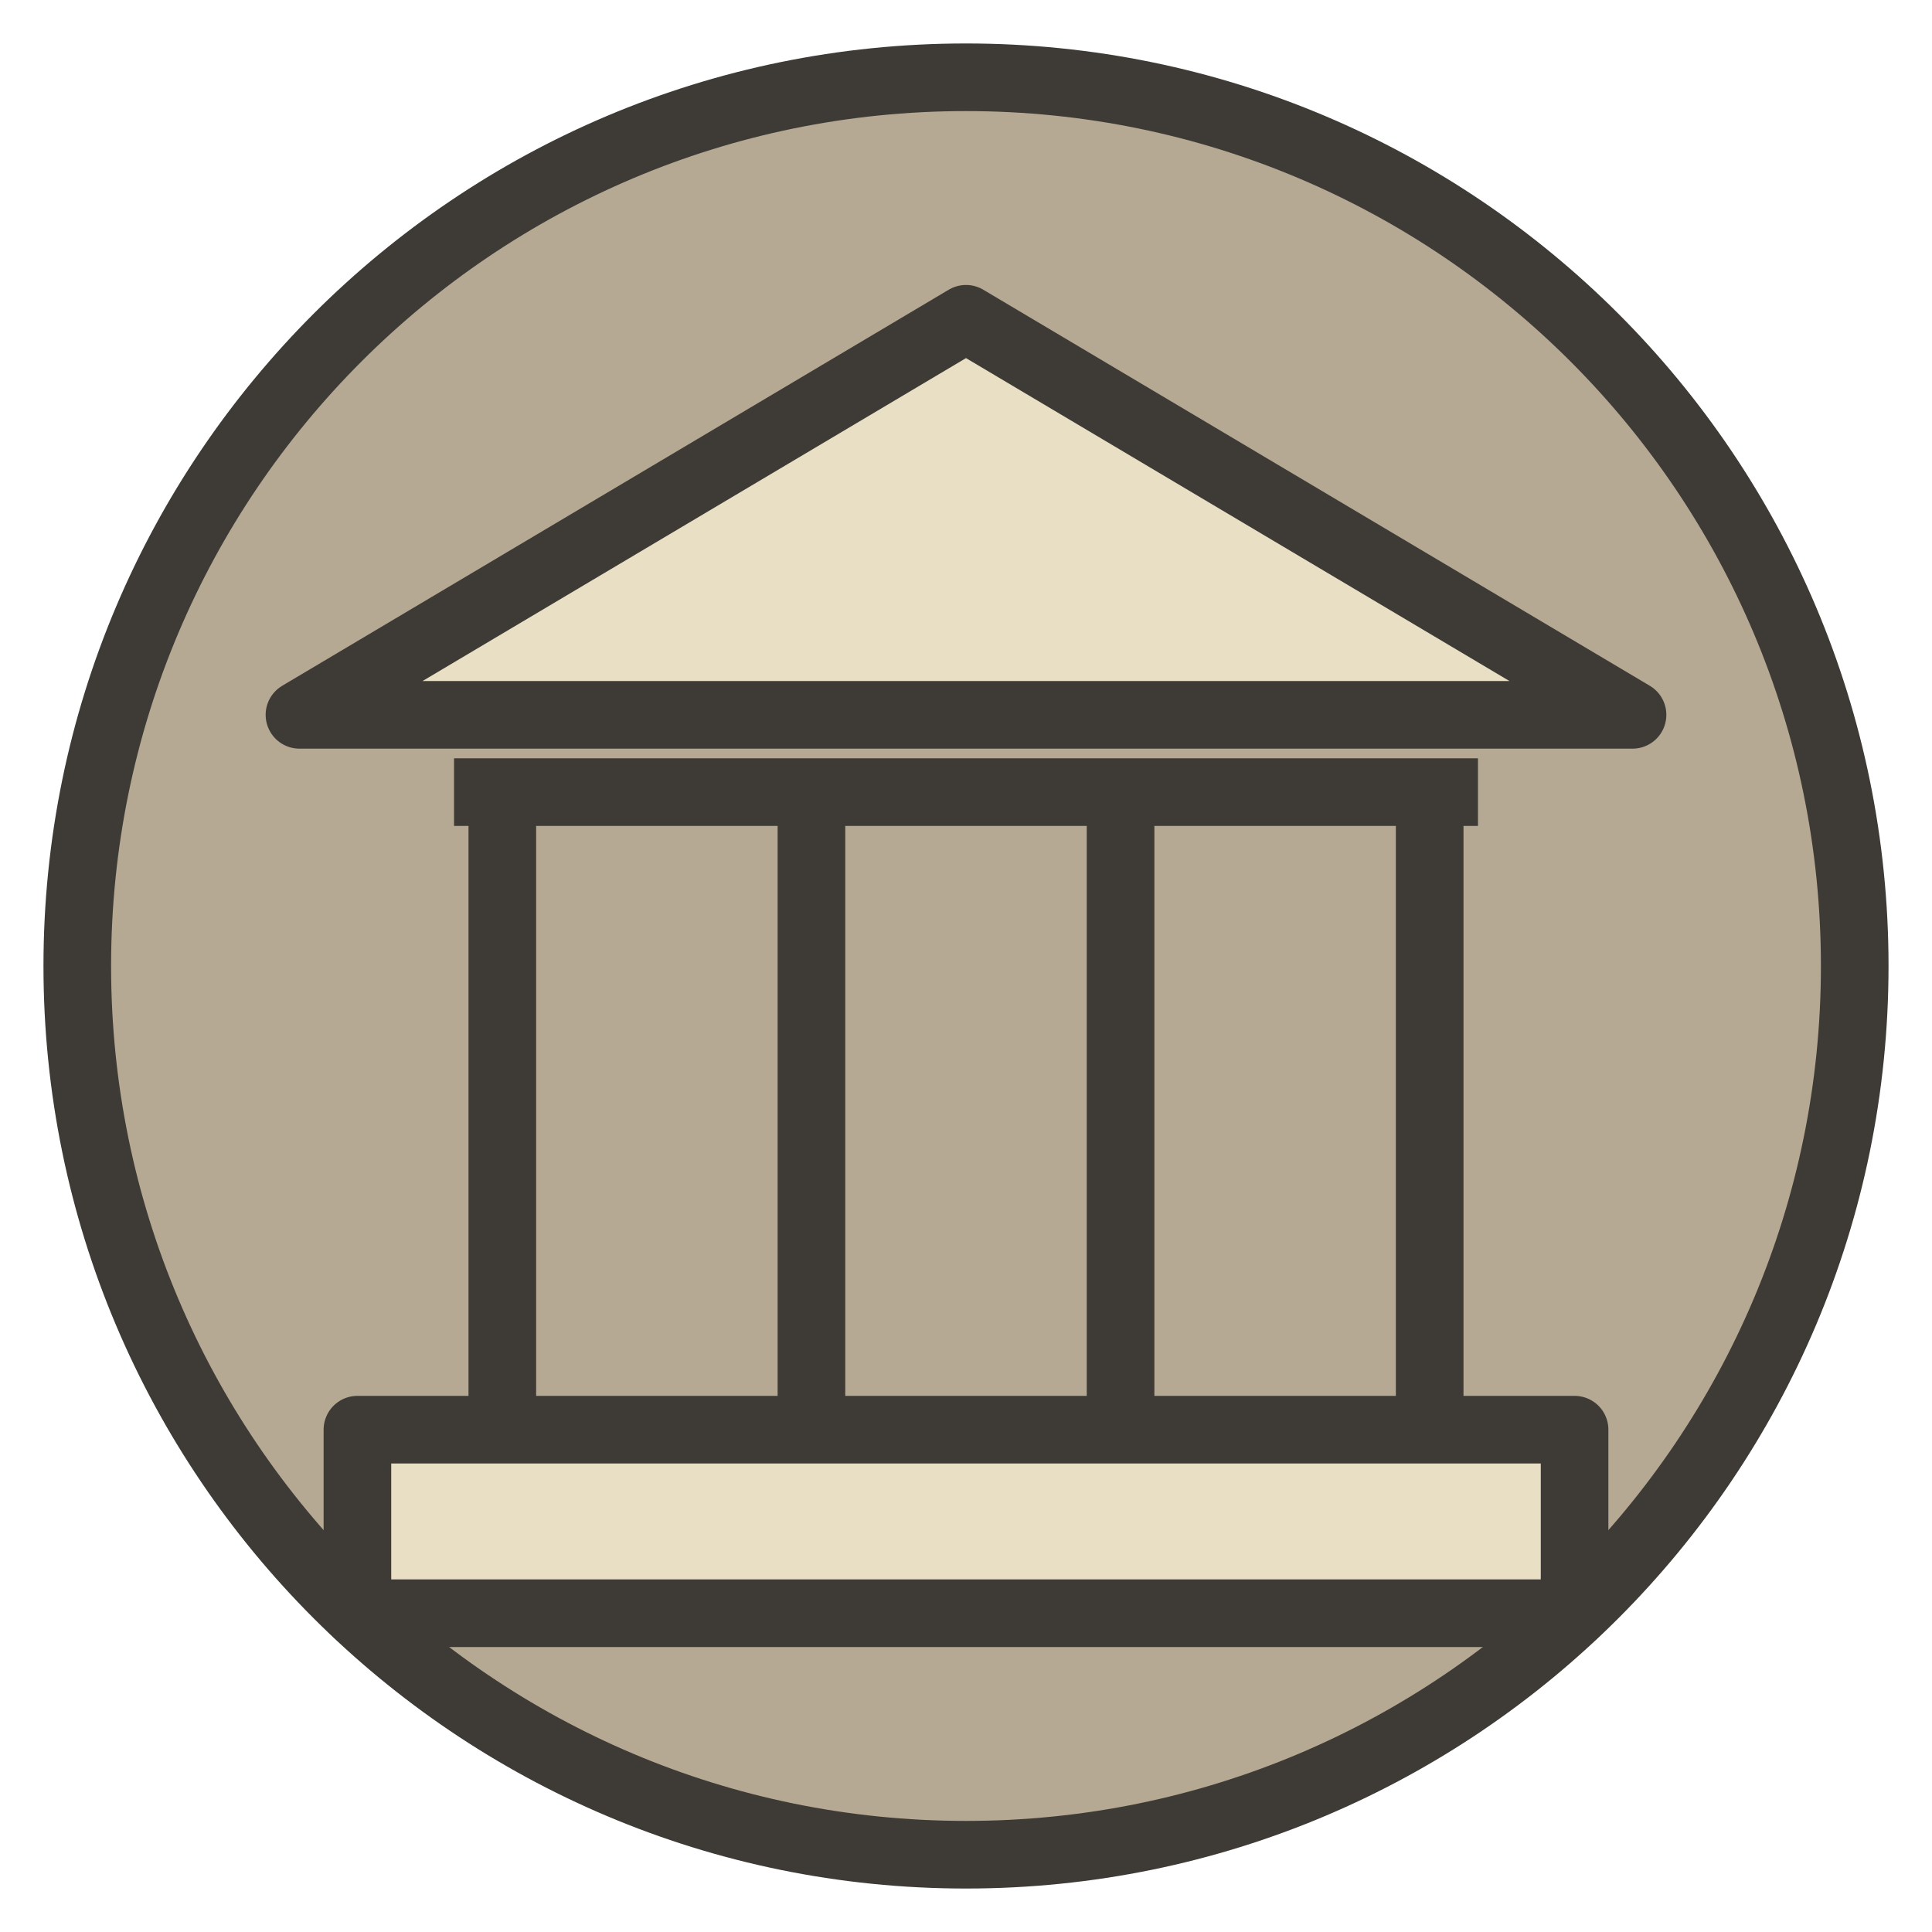
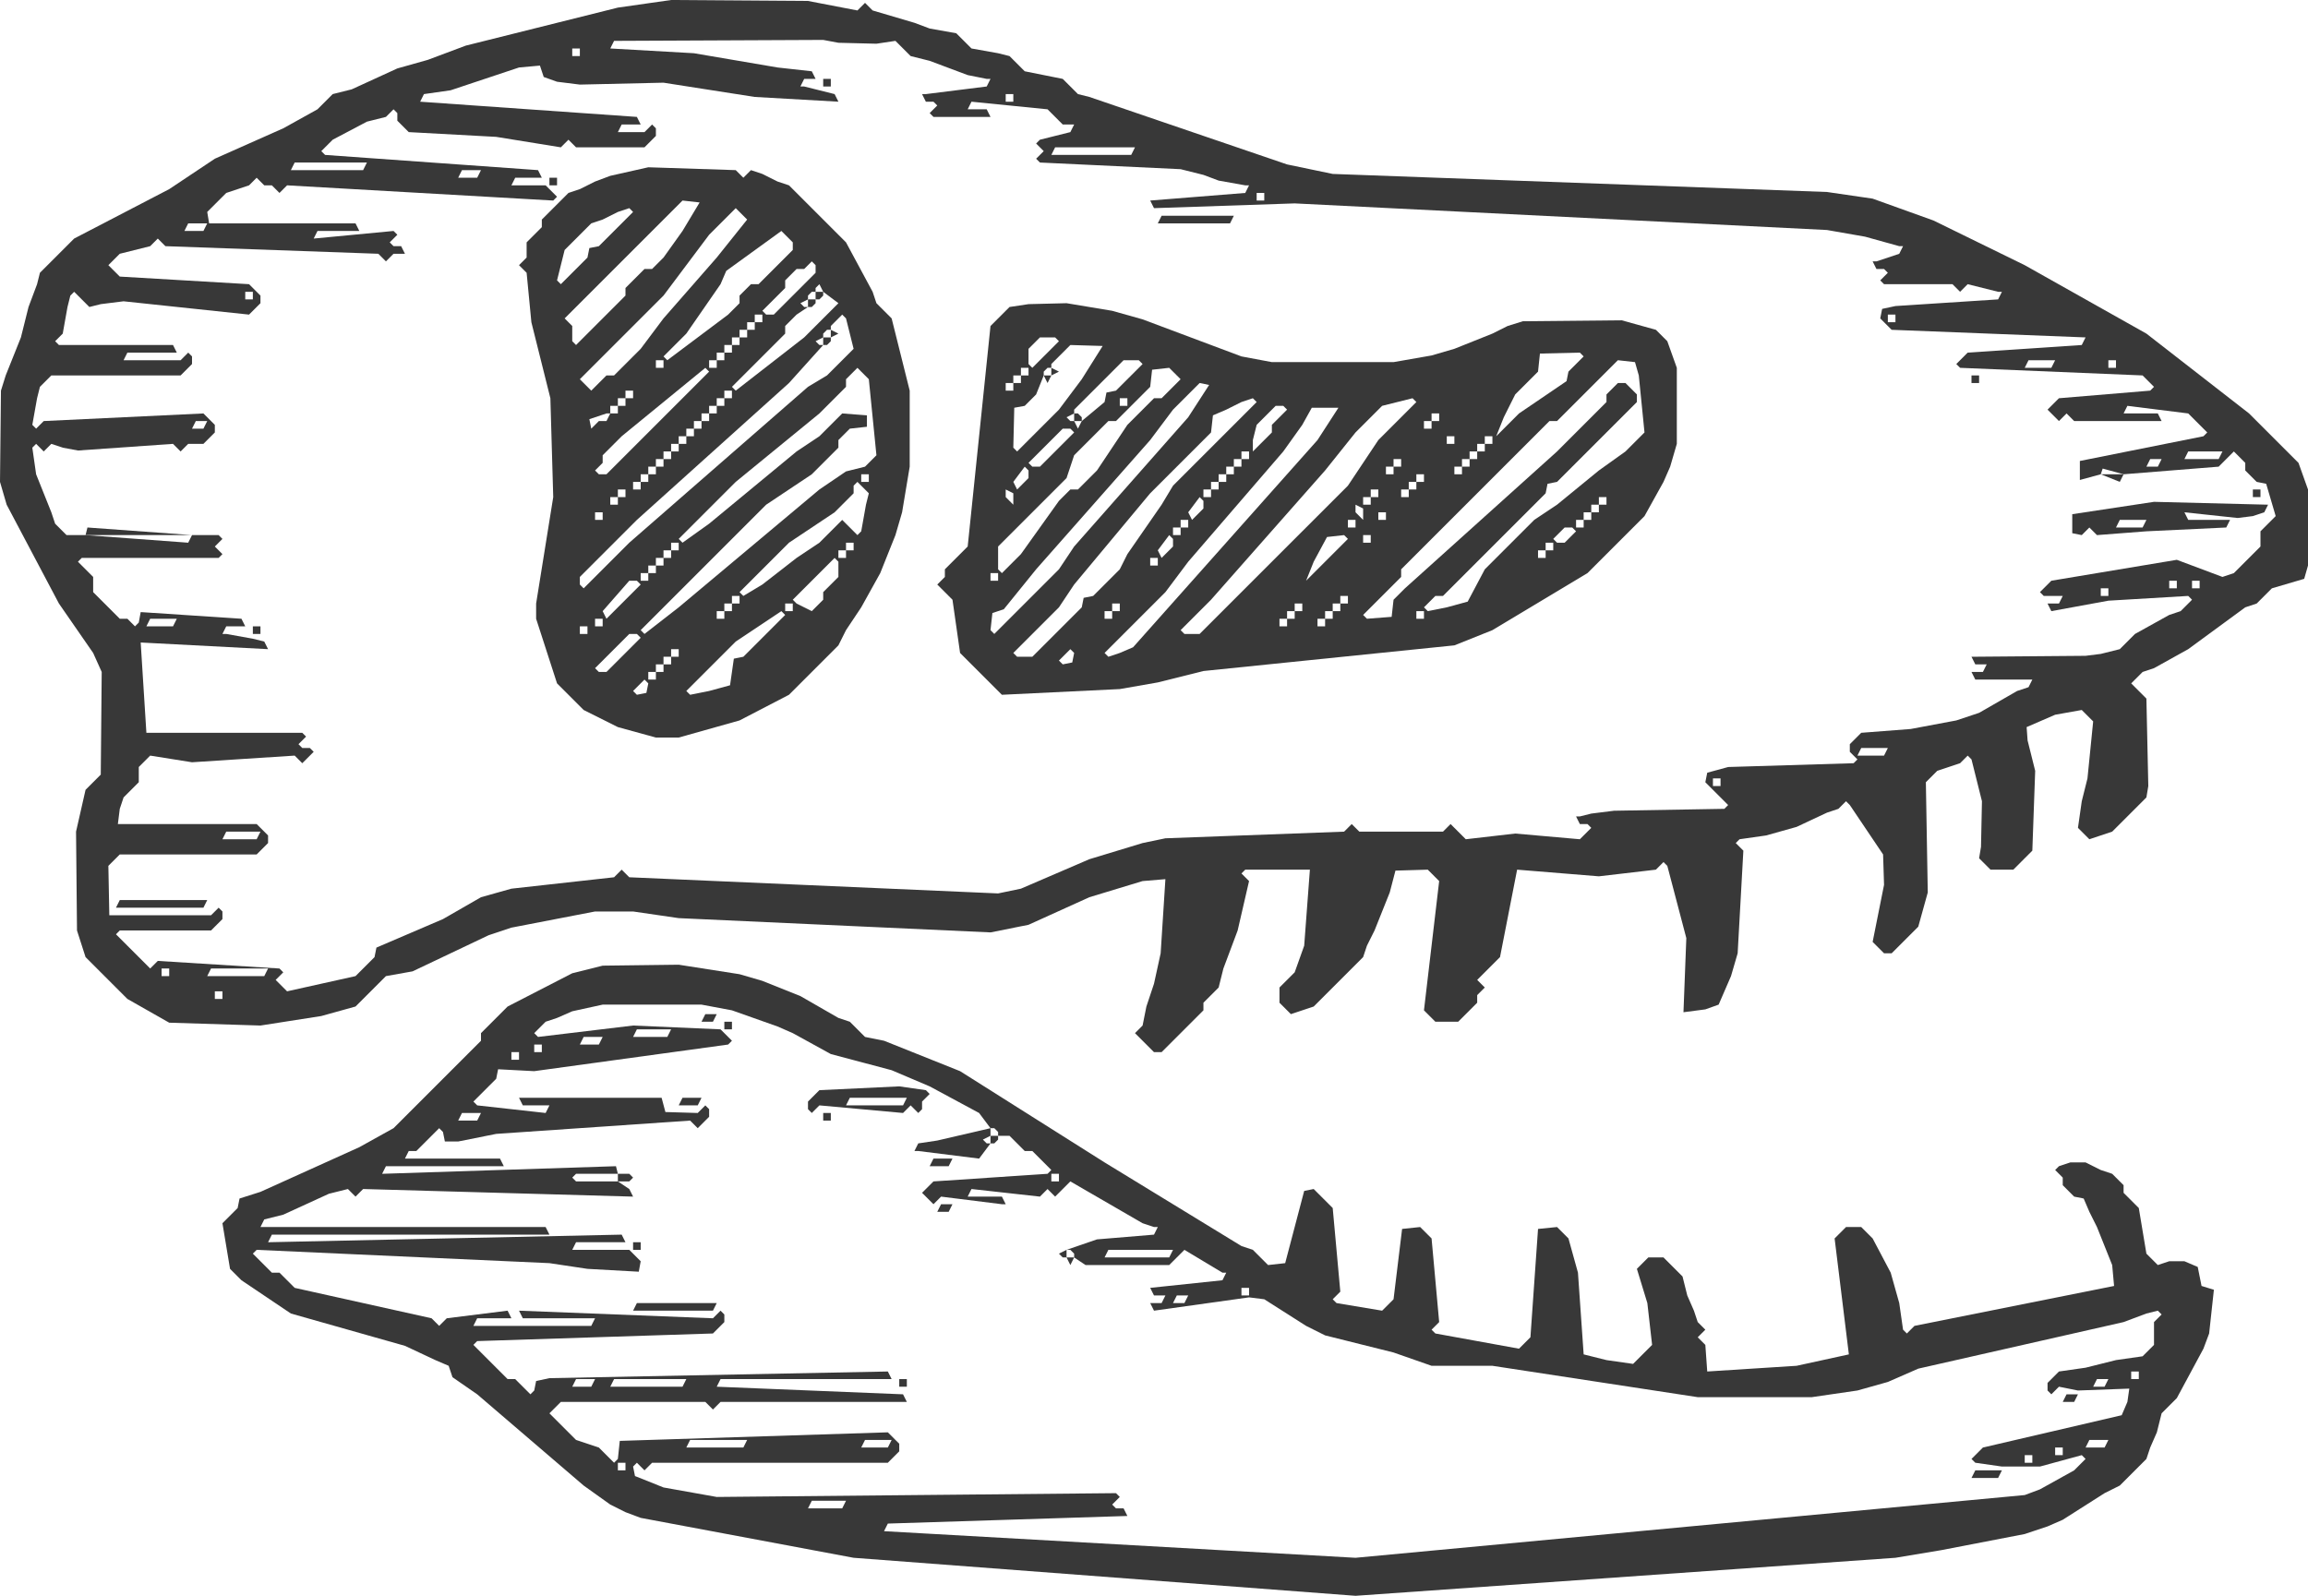
- <svg xmlns="http://www.w3.org/2000/svg" viewBox="0 0 200 200">
-   <circle cx="100" cy="100" r="92" fill="#b5a994" stroke="#3e3b36" stroke-width="7" />
-   <path d="m31 74 69-41 69 41Z" fill="#e9dfc4" stroke="#3e3b36" stroke-width="7" stroke-linejoin="round" />
-   <path d="M47 82h106M52 82v63m32-63v63m32-63v63m32-63v63M37 148h126v19H37Z" fill="#e9dfc4" stroke="#3e3b36" stroke-width="7" stroke-linejoin="round" />
+ <svg xmlns="http://www.w3.org/2000/svg" width="303.5" height="209.875" viewBox="-696.25 189.625 303.5 209.875">
+   <g>
+     <path fill="#383838" fill-rule="evenodd" d="M-433.5 384 L-437 384 L-436.5 383 L-433 383 L-433.5 384 " />
+   </g>
+   <g>
+     <path fill="#383838" fill-rule="evenodd" d="M-423.5 374 L-425 374 L-424.5 373 L-423 373 L-423.5 374 " />
+   </g>
+   <g>
+     <path fill="#383838" fill-rule="evenodd" d="M-555 355 L-555.5 356 L-556 355 L-555 355 " />
+   </g>
+   <g>
+     <path fill="#383838" fill-rule="evenodd" d="M-556 355 L-556.5 355 L-557 354.5 L-556 354 L-556 355 " />
+   </g>
+   <g>
+     <path fill="#383838" fill-rule="evenodd" d="M-566 340 L-566 339 L-565 339 L-565 339.5 L-565.5 340 L-566 340 " />
+   </g>
+   <g>
+     <path fill="#383838" fill-rule="evenodd" d="M-577 372 L-578 372 L-578 371 L-577 371 L-577 372 " />
+   </g>
+   <g>
+     <path fill="#383838" fill-rule="evenodd" d="M-602.5 362 L-613 362 L-612.5 361 L-602 361 L-602.5 362 " />
+   </g>
+   <g>
+     <path fill="#383838" fill-rule="evenodd" d="M-612 354 L-613 354 L-613 353 L-612 353 L-612 354 " />
+   </g>
+   <g>
+     <path fill="#383838" fill-rule="evenodd" d="M-571.5 349 L-573 349 L-572.5 348 L-571 348 L-571.5 349 " />
+   </g>
+   <g>
+     <path fill="#383838" fill-rule="evenodd" d="M-615 344 L-613.5 344 L-613 344.5 L-613.5 345 L-615 345 L-615 344 " />
+   </g>
+   <g>
+     <path fill="#383838" fill-rule="evenodd" d="M-571.5 343 L-574 343 L-573.5 342 L-571 342 L-571.5 343 " />
+   </g>
+   <g>
+     <path fill="#383838" fill-rule="evenodd" d="M-566 340 L-567.5 342 L-575.5 341 L-576 341 L-575.5 340 L-573 339.625 L-566 338 L-566 339 L-567 339.5 L-566.5 340 L-566 340 " />
+   </g>
+   <g>
+     <path fill="#383838" fill-rule="evenodd" d="M-587 337 L-588 337 L-588 336 L-587 336 L-587 337 " />
+   </g>
+   <g>
+     <path fill="#383838" fill-rule="evenodd" d="M-604.5 335 L-607 335 L-606.5 334 L-604 334 L-604.5 335 " />
+   </g>
+   <g>
+     <path fill="#383838" fill-rule="evenodd" d="M-575.5 336 L-576.5 335 L-577.5 336 L-588.5 335 L-589.5 336 L-590 335.5 L-590 334.5 L-588.5 333 L-578 332.5 L-574.5 333 L-574 333.5 L-575 334.5 L-575 335.5 L-575.5 336 M-577.5 335 L-577 334 L-584.5 334 L-585 335 L-577.5 335 " />
+   </g>
+   <g>
+     <path fill="#383838" fill-rule="evenodd" d="M-600 325 L-601 325 L-601 324 L-600 324 L-600 325 " />
+   </g>
+   <g>
+     <path fill="#383838" fill-rule="evenodd" d="M-602.5 324 L-604 324 L-603.5 323 L-602 323 L-602.5 324 " />
+   </g>
+   <g>
+     <path fill="#383838" fill-rule="evenodd" d="M-441 393.5 L-447 394.5 L-518 399.5 L-584 394.5 L-612 389.25 L-614 388.5 L-616 387.5 L-619.5 385 L-633.5 373 L-636.75 370.75 L-637.25 369.25 L-639 368.5 L-643 366.625 L-658 362.375 L-664.5 358 L-666 356.5 L-667 350.5 L-665 348.5 L-664.75 347.25 L-662 346.375 L-649 340.5 L-644.5 338 L-633 326.5 L-633 325.5 L-629.5 322 L-621 317.625 L-617 316.625 L-607 316.5 L-599 317.75 L-596 318.625 L-591 320.625 L-586 323.5 L-584.5 324 L-582.5 326 L-580 326.5 L-570 330.5 L-551 342.5 L-533 353.5 L-531.5 354 L-529.5 356 L-527.25 355.75 L-524.75 346.25 L-523.5 346 L-521 348.5 L-520 359.5 L-521 360.5 L-520.5 361 L-514.5 362 L-513 360.5 L-511.875 351.25 L-509.5 351 L-508 352.5 L-507 363.5 L-508 364.5 L-507.5 365 L-496.5 367 L-495 365.5 L-494 351.25 L-491.5 351 L-490 352.5 L-488.75 357 L-488 367.75 L-485 368.5 L-481.5 369 L-479 366.5 L-479.625 361 L-481 356.5 L-479.5 355 L-477.5 355 L-475 357.5 L-474.375 360 L-473.5 362 L-473 363.5 L-472 364.5 L-473 365.5 L-472 366.5 L-471.75 370 L-460 369.25 L-453.125 367.75 L-455 352.5 L-453.5 351 L-451.5 351 L-450 352.5 L-447.625 357 L-446.5 361 L-446 364.5 L-445.5 365 L-444.5 364 L-418.25 358.75 L-418.5 356 L-420.5 351 L-421.5 349 L-422.25 347.25 L-423.5 347 L-425 345.5 L-425 344.5 L-426 343.5 L-425.5 343 L-424 342.5 L-422 342.5 L-420 343.5 L-418.5 344 L-417 345.5 L-417 346.5 L-415 348.5 L-414 354.5 L-412.5 356 L-411 355.5 L-409 355.5 L-407.25 356.25 L-406.75 358.75 L-405.125 359.25 L-405.75 365 L-406.5 367 L-410 373.5 L-412 375.5 L-412.625 378 L-413.5 380 L-414 381.5 L-417.5 385 L-419.5 386 L-425 389.5 L-427 390.375 L-430 391.375 L-441 393.5 M-633.5 337 L-633 336 L-635.5 336 L-636 337 L-633.5 337 M-608.5 326 L-608 325 L-612.5 325 L-613 326 L-608.5 326 M-617.5 327 L-617 326 L-619.5 326 L-620 327 L-617.5 327 M-625 328 L-625 327 L-626 327 L-626 328 L-625 328 M-628 329 L-628 328 L-629 328 L-629 329 L-628 329 M-618.5 372 L-618 371 L-620.5 371 L-621 372 L-618.5 372 M-606.5 372 L-606 371 L-615.5 371 L-616 372 L-606.5 372 M-598.5 380 L-598 379 L-605.5 379 L-606 380 L-598.5 380 M-579.5 380 L-579 379 L-582.5 379 L-583 380 L-579.5 380 M-557 345 L-557 344 L-558 344 L-558 345 L-557 345 M-556 354 L-552 352.625 L-544.5 352 L-544 351 L-544.5 351 L-546 350.5 L-555.5 345 L-557.5 347 L-558.5 346 L-559.5 347 L-568.5 346 L-569 347 L-564.5 347 L-564 348 L-564.5 348 L-572.5 347 L-573.5 348 L-575 346.5 L-573.5 345 L-558.5 344 L-558 343.5 L-560.5 341 L-561.5 341 L-563.5 339 L-565 339 L-565 338.5 L-565.5 338 L-566 338 L-567.5 336 L-574 332.5 L-579 330.375 L-587 328.25 L-592 325.5 L-594 324.625 L-600 322.5 L-604 321.75 L-617 321.75 L-621 322.625 L-623 323.5 L-624.5 324 L-626 325.5 L-625.5 326 L-613 324.5 L-601.5 325 L-600 326.5 L-600.5 327 L-626 330.5 L-630.75 330.25 L-631 331.5 L-634 334.5 L-633.5 335 L-624.5 336 L-624 335 L-627.5 335 L-628 334 L-609.25 334 L-608.75 335.875 L-604.5 336 L-603.5 335 L-603 335.5 L-603 336.5 L-604.5 338 L-605.5 337 L-631 338.75 L-636 339.75 L-637.75 339.75 L-638 338.5 L-638.5 338 L-641.5 341 L-642.5 341 L-643 342 L-630.5 342 L-630 343 L-645.5 343 L-646 344 L-615.25 343 L-615 344 L-620.5 344 L-621 344.5 L-620.5 345 L-615 345 L-613.5 346 L-613 347 L-648.5 346 L-649.5 347 L-650.5 346 L-653 346.625 L-659 349.375 L-661.5 350 L-662 351 L-624.5 351 L-624 352 L-660.5 352 L-661 353 L-614.5 352 L-614 353 L-620.5 353 L-621 354 L-613.5 354 L-612 355.5 L-612.25 356.875 L-619 356.5 L-624 355.75 L-662.5 354 L-663 354.5 L-660.5 357 L-659.5 357 L-657.5 359 L-639.5 363 L-638.5 364 L-637.5 363 L-629.5 362 L-629 363 L-633.5 363 L-634 364 L-618.5 364 L-618 363 L-627.5 363 L-628 362 L-602.5 363 L-601.5 362 L-601 362.5 L-601 363.5 L-602.5 365 L-633.5 366 L-634 366.5 L-629.5 371 L-628.5 371 L-626.5 373 L-626 372.5 L-625.75 371.25 L-624 370.875 L-579.5 370 L-579 371 L-601.5 371 L-602 372 L-577.5 373 L-577 374 L-601.5 374 L-602.5 375 L-603.5 374 L-622.5 374 L-624 375.5 L-620.5 379 L-617.5 380 L-615.5 382 L-615 381.5 L-614.75 379.125 L-579.5 378 L-578 379.5 L-578 380.5 L-579.5 382 L-610.5 382 L-611.5 383 L-612.5 382 L-613 382.5 L-612.75 383.75 L-609 385.25 L-602 386.5 L-549.5 386 L-549 386.5 L-550 387.5 L-549.5 388 L-548.5 388 L-548 389 L-579.5 390 L-580 391 L-518 394.5 L-430 386.25 L-428 385.5 L-423.5 383 L-422 381.5 L-422.5 381 L-428 382.5 L-433 382.5 L-436.5 382 L-437 381.5 L-435.5 380 L-417.25 375.75 L-416.5 374 L-416.25 372.25 L-423 372.5 L-425.5 372 L-426.5 373 L-427 372.5 L-427 371.5 L-425.5 370 L-422 369.5 L-418 368.5 L-414.5 368 L-413 366.5 L-413 363.5 L-412 362.5 L-412.5 362 L-414 362.375 L-417 363.5 L-444 369.625 L-448 371.375 L-452 372.5 L-458 373.375 L-473 373.375 L-500 369.25 L-508 369.25 L-513 367.5 L-522 365.25 L-524.5 364 L-530 360.5 L-532 360.25 L-544.5 362 L-545 361 L-543.5 361 L-543 360 L-544.5 360 L-545 359 L-535.5 358 L-535 357 L-535.5 357 L-540.5 354 L-542.5 356 L-553.5 356 L-555 355 L-555 354.5 L-555.5 354 L-556 354 M-542.5 355 L-542 354 L-550.5 354 L-551 355 L-542.5 355 M-532 360 L-532 359 L-533 359 L-533 360 L-532 360 M-540.5 361 L-540 360 L-541.5 360 L-542 361 L-540.5 361 M-415 371 L-415 370 L-416 370 L-416 371 L-415 371 M-419.5 372 L-419 371 L-420.5 371 L-421 372 L-419.5 372 M-419.5 380 L-419 379 L-421.5 379 L-422 380 L-419.5 380 M-614 383 L-614 382 L-615 382 L-615 383 L-614 383 M-585.5 388 L-585 387 L-589.5 387 L-590 388 L-585.5 388 M-425 381 L-425 380 L-426 380 L-426 381 L-425 381 M-429 382 L-429 381 L-430 381 L-430 382 L-429 382 " />
+   </g>
+   <g>
+     <path fill="#383838" fill-rule="evenodd" d="M-414 259.5 L-420.5 260 L-421.5 259 L-422.5 260 L-423.75 259.75 L-423.75 257.25 L-413 255.625 L-398 256 L-398.5 257 L-400 257.5 L-402 257.75 L-409 257 L-408.5 258 L-403 258 L-403.5 259 L-414 259.5 M-414.5 259 L-414 258 L-417.5 258 L-418 259 L-414.5 259 " />
+   </g>
+   <g>
+     <path fill="#383838" fill-rule="evenodd" d="M-399 255 L-400 255 L-400 254 L-399 254 L-399 255 " />
+   </g>
+   <g>
+     <path fill="#383838" fill-rule="evenodd" d="M-417 252 L-417.5 253 L-420 252 L-417 252 " />
+   </g>
+   <g>
+     <path fill="#383838" fill-rule="evenodd" d="M-669.5 309 L-681 309 L-680.5 308 L-669 308 L-669.5 309 " />
+   </g>
+   <g>
+     <path fill="#383838" fill-rule="evenodd" d="M-662 273 L-663 273 L-663 272 L-662 272 L-662 273 " />
+   </g>
+   <g>
+     <path fill="#383838" fill-rule="evenodd" d="M-685 260 L-684.75 259 L-671 260 L-685 260 " />
+   </g>
+   <g>
+     <path fill="#383838" fill-rule="evenodd" d="M-436 240 L-437 240 L-437 239 L-436 239 L-436 240 " />
+   </g>
+   <g>
+     <path fill="#383838" fill-rule="evenodd" d="M-555 245 L-555 244 L-554.5 244 L-554 244.5 L-554 245 L-555 245 " />
+   </g>
+   <g>
+     <path fill="#383838" fill-rule="evenodd" d="M-558 239 L-558.5 240 L-559 239 L-558 239 " />
+   </g>
+   <g>
+     <path fill="#383838" fill-rule="evenodd" d="M-558 238 L-557 238.5 L-558 239 L-558 238 " />
+   </g>
+   <g>
+     <path fill="#383838" fill-rule="evenodd" d="M-505 274.5 L-538 277.875 L-544 279.375 L-549 280.25 L-564.5 281 L-570 275.5 L-571 268.5 L-573 266.5 L-572 265.5 L-572 264.5 L-569 261.5 L-566 232.5 L-563.5 230 L-561 229.625 L-556 229.5 L-550 230.5 L-546 231.625 L-533 236.5 L-529 237.25 L-513 237.25 L-508 236.375 L-505 235.5 L-500 233.5 L-498 232.5 L-496 231.875 L-483 231.75 L-478.5 233 L-477 234.5 L-475.75 238 L-475.75 248 L-476.625 251 L-477.5 253 L-480 257.5 L-487.5 265 L-500 272.5 L-505 274.5 M-560.5 238 L-557 234.5 L-557.5 234 L-559.5 234 L-561 235.5 L-561 237.5 L-560.5 238 M-561 239 L-561 238 L-562 238 L-562 239 L-561 239 M-559 239 L-560 241.5 L-561.5 243 L-562.875 243.25 L-563 248.5 L-562.5 249 L-557 243.5 L-554 239.5 L-551.25 235.125 L-555.5 235 L-558 237.5 L-558 238 L-558.5 238 L-559 238.5 L-559 239 M-564.5 265 L-562 262.5 L-557 255.5 L-555.5 254 L-554.5 254 L-552 251.5 L-548 245.5 L-544.5 242 L-543.5 242 L-541 239.5 L-542.5 238 L-544.75 238.25 L-545 240.5 L-549.5 245 L-550.5 245 L-555 249.5 L-556 252.5 L-565 261.5 L-565 264.5 L-564.5 265 M-562 240 L-562 239 L-563 239 L-563 240 L-562 240 M-563 241 L-563 240 L-564 240 L-564 241 L-563 241 M-565.5 273 L-557 264.5 L-555 261.5 L-540 244.5 L-537.25 240.25 L-538.5 240 L-542 243.5 L-545 247.5 L-560 264.5 L-564.25 269.75 L-565.75 270.25 L-566 272.5 L-565.5 273 M-548 243 L-548 242 L-549 242 L-549 243 L-548 243 M-560.5 276 L-554 269.5 L-553.75 268.25 L-552.5 268 L-549 264.5 L-548 262.5 L-543.5 256 L-542 253.5 L-531 242.5 L-531.5 242 L-533 242.5 L-535 243.5 L-536.75 244.25 L-537 246.5 L-545 254.5 L-555 266.5 L-557 269.5 L-563 275.5 L-562.5 276 L-560.5 276 M-538.5 273 L-519 253.5 L-515 247.5 L-510 242.5 L-510.5 242 L-514.5 243 L-518 246.5 L-522 251.5 L-537 268.5 L-541 272.5 L-540.5 273 L-538.5 273 M-531.5 249 L-529 246.5 L-529 245.5 L-527 243.5 L-527.5 243 L-528.5 243 L-531 245.5 L-531.5 247.5 L-531.5 249 M-549 275.5 L-547.25 274.75 L-523 247.5 L-520.25 243.25 L-523.75 243.25 L-525 245.5 L-527.5 249 L-540 263.5 L-543 267.5 L-551 275.5 L-550.5 276 L-549 275.5 M-507 245 L-507 244 L-508 244 L-508 245 L-507 245 M-554 245 L-551 242.5 L-550.75 241.25 L-549.5 241 L-546 237.5 L-546.5 237 L-548.5 237 L-555 243.5 L-555 244 L-556 244.5 L-555.5 245 L-555 245 L-554.5 246 L-554 245 M-508 246 L-508 245 L-509 245 L-509 246 L-508 246 M-559.5 251 L-555 246.5 L-555.5 246 L-556.5 246 L-561 250.5 L-560.5 251 L-559.5 251 M-532 250 L-532 249 L-533 249 L-533 250 L-532 250 M-533 251 L-533 250 L-534 250 L-534 251 L-533 251 M-512 251 L-512 250 L-513 250 L-513 251 L-512 251 M-562.5 254 L-561 252.5 L-561 251.5 L-561.5 251 L-563 253 L-562.5 254 M-534 252 L-534 251 L-535 251 L-535 252 L-534 252 M-513 252 L-513 251 L-514 251 L-514 252 L-513 252 M-499.5 247 L-496.5 244 L-490.25 239.75 L-490 238.5 L-488 236.5 L-488.5 236 L-493.75 236.125 L-494 238.5 L-497 241.5 L-498.5 244.5 L-499.5 247 M-506 269.5 L-503.25 268.75 L-501 264.5 L-494.5 258 L-491.5 256 L-486 251.5 L-482.5 249 L-480 246.5 L-480.75 239 L-481.25 237.25 L-483.5 237 L-491.5 245 L-492.5 245 L-512 264.5 L-512 265.5 L-517 270.5 L-516.5 271 L-513.25 270.75 L-513 268.5 L-511.5 267 L-491.5 249 L-485 242.5 L-485 241.5 L-483.5 240 L-482.5 240 L-481 241.5 L-481 242.5 L-491.5 253 L-492.75 253.25 L-493 254.5 L-506.5 268 L-507.5 268 L-509 269.5 L-508.5 270 L-506 269.5 M-505 248 L-505 247 L-506 247 L-506 248 L-505 248 M-500 248 L-500 247 L-501 247 L-501 248 L-500 248 M-501 249 L-501 248 L-502 248 L-502 249 L-501 249 M-502 250 L-502 249 L-503 249 L-503 250 L-502 250 M-503 251 L-503 250 L-504 250 L-504 251 L-503 251 M-504 252 L-504 251 L-505 251 L-505 252 L-504 252 M-535 253 L-535 252 L-536 252 L-536 253 L-535 253 M-509 253 L-509 252 L-510 252 L-510 253 L-509 253 M-536 254 L-536 253 L-537 253 L-537 254 L-536 254 M-510 254 L-510 253 L-511 253 L-511 254 L-510 254 M-563 256 L-563 254.5 L-564 254 L-564 255 L-563 256 M-537 255 L-537 254 L-538 254 L-538 255 L-537 255 M-515 255 L-515 254 L-516 254 L-516 255 L-515 255 M-511 255 L-511 254 L-512 254 L-512 255 L-511 255 M-539.5 258 L-538 256.5 L-538 255.5 L-538.5 255 L-540 257 L-539.5 258 M-516 256 L-516 255 L-517 255 L-517 256 L-516 256 M-517 258 L-517 256.5 L-518 256 L-518 257 L-517 258 M-514 258 L-514 257 L-515 257 L-515 258 L-514 258 M-540 259 L-540 258 L-541 258 L-541 259 L-540 259 M-518 259 L-518 258 L-519 258 L-519 259 L-518 259 M-541 260 L-541 259 L-542 259 L-542 260 L-541 260 M-543.5 263 L-542 261.5 L-542 260.5 L-542.5 260 L-544 262 L-543.5 263 M-524.5 266 L-519 260.5 L-519.5 260 L-521.75 260.25 L-523.5 263.5 L-524.5 266 M-516 261 L-516 260 L-517 260 L-517 261 L-516 261 M-544 264 L-544 263 L-545 263 L-545 264 L-544 264 M-565 266 L-565 265 L-566 265 L-566 266 L-565 266 M-519 269 L-519 268 L-520 268 L-520 269 L-519 269 M-549 270 L-549 269 L-550 269 L-550 270 L-549 270 M-525 270 L-525 269 L-526 269 L-526 270 L-525 270 M-520 270 L-520 269 L-521 269 L-521 270 L-520 270 M-550 271 L-550 270 L-551 270 L-551 271 L-550 271 M-526 271 L-526 270 L-527 270 L-527 271 L-526 271 M-521 271 L-521 270 L-522 270 L-522 271 L-521 271 M-509 271 L-509 270 L-510 270 L-510 271 L-509 271 M-527 272 L-527 271 L-528 271 L-528 272 L-527 272 M-522 272 L-522 271 L-523 271 L-523 272 L-522 272 M-555.25 276.75 L-555 275.5 L-555.5 275 L-557 276.5 L-556.5 277 L-555.25 276.75 M-485 256 L-485 255 L-486 255 L-486 256 L-485 256 M-486 257 L-486 256 L-487 256 L-487 257 L-486 257 M-487 258 L-487 257 L-488 257 L-488 258 L-487 258 M-488 259 L-488 258 L-489 258 L-489 259 L-488 259 M-490.5 261 L-489 259.5 L-489.5 259 L-490.5 259 L-492 260.5 L-491.5 261 L-490.5 261 M-492 262 L-492 261 L-493 261 L-493 262 L-492 262 M-493 263 L-493 262 L-494 262 L-494 263 L-493 263 " />
+   </g>
+   <g>
+     <path fill="#383838" fill-rule="evenodd" d="M-534.5 219 L-544 219 L-543.5 218 L-534 218 L-534.5 219 " />
+   </g>
+   <g>
+     <path fill="#383838" fill-rule="evenodd" d="M-588 235 L-588 234 L-587 234 L-587 234.5 L-587.5 235 L-588 235 " />
+   </g>
+   <g>
+     <path fill="#383838" fill-rule="evenodd" d="M-587 233 L-586 233.5 L-587 234 L-587 233 " />
+   </g>
+   <g>
+     <path fill="#383838" fill-rule="evenodd" d="M-590 230 L-590 229 L-589 229 L-589 229.5 L-589.5 230 L-590 230 " />
+   </g>
+   <g>
+     <path fill="#383838" fill-rule="evenodd" d="M-589 229 L-589 228 L-588 228 L-588 228.5 L-588.5 229 L-589 229 " />
+   </g>
+   <g>
+     <path fill="#383838" fill-rule="evenodd" d="M-623 214 L-624 214 L-624 213 L-623 213 L-623 214 " />
+   </g>
+   <g>
+     <path fill="#383838" fill-rule="evenodd" d="M-607 286.625 L-610 286.625 L-615 285.25 L-619.5 283 L-623 279.5 L-625.75 271 L-625.75 269 L-623.5 255 L-623.875 242 L-626.375 232 L-627 225.5 L-628 224.5 L-627 223.5 L-627 221.5 L-625 219.5 L-625 218.5 L-621.5 215 L-620 214.5 L-618 213.5 L-616 212.75 L-611 211.625 L-599.5 212 L-598.5 213 L-597.5 212 L-596 212.5 L-594 213.5 L-592.5 214 L-585 221.5 L-581.5 228 L-581 229.5 L-579 231.5 L-576.625 241 L-576.625 251 L-577.625 257 L-578.5 260 L-580.5 265 L-583 269.5 L-585 272.5 L-586 274.5 L-592.5 281 L-599 284.375 L-607 286.625 M-620.5 235 L-614 228.5 L-614 227.5 L-611.5 225 L-610.5 225 L-609 223.5 L-606.5 220 L-604.25 216.25 L-606.5 216 L-622 231.5 L-621 232.5 L-621 234.5 L-620.5 235 M-622.5 227 L-619 223.5 L-618.75 222.25 L-617.5 222 L-613 217.5 L-613.5 217 L-615 217.5 L-617 218.5 L-618.5 219 L-622 222.5 L-623 226.5 L-622.5 227 M-618.5 241 L-616.5 239 L-615.5 239 L-612 235.5 L-609 231.5 L-602 223.5 L-598 218.5 L-599.5 217 L-603 220.5 L-609 228.5 L-620 239.5 L-618.5 241 M-604.5 234 L-600.5 231 L-599 229.5 L-599 228.5 L-597.5 227 L-596.5 227 L-592 222.5 L-592 221.5 L-593.5 220 L-600.75 225.25 L-601.5 227 L-606 233.5 L-609 236.5 L-608.5 237 L-604.5 234 M-594.5 231 L-589 225.5 L-589 224.5 L-589.5 224 L-590.5 225 L-591.5 225 L-593 226.5 L-593 227.5 L-596 230.5 L-595.5 231 L-594.5 231 M-590 230 L-591.5 231 L-593 232.5 L-593 233.5 L-600 240.5 L-599.5 241 L-590.5 234 L-586 229.5 L-588 228 L-588.5 227 L-589 227.5 L-589 228 L-589.5 228 L-590 228.5 L-590 229 L-591 229.5 L-590.5 230 L-590 230 M-596 232 L-596 231 L-597 231 L-597 232 L-596 232 M-597 233 L-597 232 L-598 232 L-598 233 L-597 233 M-598 234 L-598 233 L-599 233 L-599 234 L-598 234 M-599 235 L-599 234 L-600 234 L-600 235 L-599 235 M-588 235 L-592.5 240 L-612.5 258 L-620 265.5 L-620 266.5 L-619.5 267 L-613.5 261 L-590 240.5 L-587.5 239 L-584 235.5 L-585 231.5 L-585.5 231 L-587 232.5 L-587 233 L-587.5 233 L-588 233.5 L-588 234 L-589 234.5 L-588.5 235 L-588 235 M-600 236 L-600 235 L-601 235 L-601 236 L-600 236 M-601 237 L-601 236 L-602 236 L-602 237 L-601 237 M-609 238 L-609 237 L-610 237 L-610 238 L-609 238 M-602 238 L-602 237 L-603 237 L-603 238 L-602 238 M-616.5 252 L-603 238.5 L-603.5 238 L-614.5 247 L-617 249.5 L-617 250.5 L-618 251.5 L-617.5 252 L-616.5 252 M-607 269.5 L-588.5 254 L-585 251.625 L-582.5 251 L-581 249.5 L-582 239.5 L-583.5 238 L-585 239.5 L-585 240.5 L-588.5 244 L-599.5 253 L-607 260.5 L-606.5 261 L-603 258.5 L-591.5 249 L-588.5 247 L-585.5 244 L-582.25 244.25 L-582.25 245.75 L-584.5 246 L-586 247.5 L-586 248.5 L-589.5 252 L-595.5 256 L-612 272.5 L-611.5 273 L-607 269.5 M-613 242 L-613 241 L-614 241 L-614 242 L-613 242 M-600 242 L-600 241 L-601 241 L-601 242 L-600 242 M-614 243 L-614 242 L-615 242 L-615 243 L-614 243 M-601 243 L-601 242 L-602 242 L-602 243 L-601 243 M-615 244 L-615 243 L-616 243 L-616 244 L-615 244 M-602 244 L-602 243 L-603 243 L-603 244 L-602 244 M-618.5 246 L-617.5 245 L-616.5 245 L-616 244 L-616.5 244 L-618.75 244.75 L-618.5 246 M-603 245 L-603 244 L-604 244 L-604 245 L-603 245 M-604 246 L-604 245 L-605 245 L-605 246 L-604 246 M-605 247 L-605 246 L-606 246 L-606 247 L-605 247 M-606 248 L-606 247 L-607 247 L-607 248 L-606 248 M-607 249 L-607 248 L-608 248 L-608 249 L-607 249 M-608 250 L-608 249 L-609 249 L-609 250 L-608 250 M-609 251 L-609 250 L-610 250 L-610 251 L-609 251 M-610 252 L-610 251 L-611 251 L-611 252 L-610 252 M-611 253 L-611 252 L-612 252 L-612 253 L-611 253 M-582 253 L-582 252 L-583 252 L-583 253 L-582 253 M-612 254 L-612 253 L-613 253 L-613 254 L-612 254 M-596 266.5 L-591.5 263 L-588.5 261 L-585.5 258 L-583.5 260 L-583 259.5 L-582.375 256 L-582 254.5 L-583.5 253 L-584 253.5 L-584 254.5 L-586.5 257 L-592.5 261 L-599 267.5 L-598.5 268 L-596 266.5 M-614 255 L-614 254 L-615 254 L-615 255 L-614 255 M-615 256 L-615 255 L-616 255 L-616 256 L-615 256 M-617 258 L-617 257 L-618 257 L-618 258 L-617 258 M-607 262 L-607 261 L-608 261 L-608 262 L-607 262 M-584 262 L-584 261 L-585 261 L-585 262 L-584 262 M-608 263 L-608 262 L-609 262 L-609 263 L-608 263 M-585 263 L-585 262 L-586 262 L-586 263 L-585 263 M-609 264 L-609 263 L-610 263 L-610 264 L-609 264 M-589.5 270 L-588 268.5 L-588 267.5 L-586 265.5 L-586 263.5 L-586.5 263 L-592 268.5 L-591.5 269 L-589.5 270 M-610 265 L-610 264 L-611 264 L-611 265 L-610 265 M-611 266 L-611 265 L-612 265 L-612 266 L-611 266 M-616.5 271 L-612 266.5 L-612.5 266 L-613.5 266 L-617 270 L-616.5 271 M-599 269 L-599 268 L-600 268 L-600 269 L-599 269 M-600 270 L-600 269 L-601 269 L-601 270 L-600 270 M-592 270 L-592 269 L-593 269 L-593 270 L-592 270 M-601 271 L-601 270 L-602 270 L-602 271 L-601 271 M-603 280.5 L-600.25 279.75 L-599.75 276.25 L-598.5 276 L-593 270.5 L-593.5 270 L-599.5 274 L-606 280.5 L-605.5 281 L-603 280.5 M-617 272 L-617 271 L-618 271 L-618 272 L-617 272 M-619 273 L-619 272 L-620 272 L-620 273 L-619 273 M-616.5 278 L-612 273.5 L-612.5 273 L-613.5 273 L-618 277.5 L-617.5 278 L-616.5 278 M-607 276 L-607 275 L-608 275 L-608 276 L-607 276 M-608 277 L-608 276 L-609 276 L-609 277 L-608 277 M-609 278 L-609 277 L-610 277 L-610 278 L-609 278 M-610 279 L-610 278 L-611 278 L-611 279 L-610 279 M-611.25 280.75 L-611 279.5 L-611.5 279 L-613 280.5 L-612.5 281 L-611.25 280.75 " />
+   </g>
+   <g>
+     <path fill="#383838" fill-rule="evenodd" d="M-587 201 L-588 201 L-588 200 L-587 200 L-587 201 " />
+   </g>
+   <g>
+     <path fill="#383838" fill-rule="evenodd" d="M-504.5 324 L-507.5 324 L-509 322.5 L-507 305.5 L-508.5 304 L-512.75 304.125 L-513.5 307 L-515.5 312 L-516.5 314 L-517 315.5 L-523.5 322 L-526.5 323 L-528 321.5 L-528 319.5 L-526 317.5 L-524.75 314 L-524 304 L-532.5 304 L-533 304.5 L-532 305.5 L-533.5 312 L-535.375 317 L-536 319.5 L-538 321.5 L-538 322.5 L-543.5 328 L-544.5 328 L-547 325.5 L-546 324.5 L-545.5 322 L-544.5 319 L-543.625 315 L-543 305.25 L-546 305.5 L-553 307.625 L-561 311.25 L-566 312.25 L-607 310.375 L-613 309.5 L-618 309.5 L-629 311.625 L-632 312.625 L-642 317.375 L-645.5 318 L-649.5 322 L-654 323.25 L-662 324.5 L-674 324.125 L-679.5 321 L-685 315.5 L-686.125 312 L-686.25 299 L-685 293.5 L-683 291.5 L-682.875 278 L-684 275.5 L-688.5 269 L-695.375 256 L-696.25 253 L-696.125 241 L-695.5 239 L-693.5 234 L-692.5 230 L-691.375 227 L-691 225.5 L-686.5 221 L-674 214.5 L-668 210.5 L-659 206.5 L-654.5 204 L-652.5 202 L-650 201.375 L-644 198.625 L-640 197.5 L-635 195.625 L-615 190.625 L-608 189.625 L-590 189.75 L-583.5 191 L-582.5 190 L-581.5 191 L-576 192.625 L-574 193.375 L-570.5 194 L-568.5 196 L-565 196.625 L-563.5 197 L-561.5 199 L-556.5 200 L-554.5 202 L-553 202.375 L-527 211.25 L-521 212.5 L-456 214.875 L-450 215.75 L-442 218.625 L-430 224.5 L-414 233.5 L-400.5 244 L-394 250.5 L-392.75 254 L-392.75 264 L-393.25 265.75 L-397.5 267 L-399.5 269 L-401 269.5 L-408.5 275 L-413 277.5 L-414.5 278 L-416 279.5 L-414 281.5 L-413.75 293 L-414 294.5 L-418.5 299 L-421.5 300 L-423 298.5 L-422.5 295 L-421.75 292 L-421 284.5 L-422.5 283 L-426 283.625 L-429.75 285.25 L-429.625 287 L-428.625 291 L-429 301.5 L-431.5 304 L-434.5 304 L-436 302.5 L-435.75 301 L-435.625 295 L-437 289.5 L-437.5 289 L-438.5 290 L-441.5 291 L-443 292.5 L-442.75 307 L-444 311.5 L-447.5 315 L-448.5 315 L-450 313.5 L-448.5 306 L-448.625 302 L-453 295.5 L-453.5 295 L-454.5 296 L-456 296.5 L-460 298.375 L-464 299.5 L-467.5 300 L-468 300.5 L-467 301.5 L-467.75 315 L-468.625 318 L-470.25 321.75 L-472 322.375 L-474.875 322.75 L-474.5 313 L-477 303.5 L-477.5 303 L-478.5 304 L-486 304.875 L-496.75 304 L-499 315.5 L-502 318.5 L-501 319.5 L-502 320.5 L-502 321.5 L-504.5 324 M-648.5 212 L-648 211 L-657.5 211 L-658 212 L-648.5 212 M-633.5 213 L-633 212 L-635.5 212 L-636 213 L-633.5 213 M-669.5 220 L-669 219 L-671.5 219 L-672 220 L-669.5 220 M-663 229 L-663 228 L-664 228 L-664 229 L-663 229 M-669.5 246 L-669 245 L-670.5 245 L-671 246 L-669.5 246 M-620 197 L-620 196 L-621 196 L-621 197 L-620 197 M-563 203 L-563 202 L-564 202 L-564 203 L-563 203 M-547.5 210 L-547 209 L-557.5 209 L-558 210 L-547.5 210 M-530 216 L-530 215 L-531 215 L-531 216 L-530 216 M-447 232 L-447 231 L-448 231 L-448 232 L-447 232 M-426.5 238 L-426 237 L-429.5 237 L-430 238 L-426.5 238 M-418 238 L-418 237 L-419 237 L-419 238 L-418 238 M-404.5 250 L-404 249 L-408.5 249 L-409 250 L-404.5 250 M-412.5 251 L-412 250 L-413.5 250 L-414 251 L-412.5 251 M-671 260 L-667.5 260 L-667 260.5 L-668 261.5 L-667 262.5 L-667.5 263 L-685.5 263 L-686 263.5 L-684 265.5 L-684 267.5 L-680.5 271 L-679.5 271 L-678.5 272 L-678 271.5 L-677.75 270.125 L-664.5 271 L-664 272 L-666.5 272 L-667 273 L-666.5 273 L-663 273.625 L-661.5 274 L-661 275 L-677.75 274.125 L-677 286 L-656.5 286 L-656 286.5 L-657 287.5 L-656.5 288 L-655.5 288 L-655 288.5 L-656.5 290 L-657.5 289 L-671 289.875 L-676.5 289 L-678 290.5 L-678 292.5 L-680 294.5 L-680.5 296 L-680.75 298 L-662.5 298 L-661 299.5 L-661 300.5 L-662.5 302 L-680.5 302 L-682 303.5 L-681.875 310 L-668.5 310 L-667.5 309 L-667 309.5 L-667 310.5 L-668.5 312 L-680.5 312 L-681 312.5 L-676.5 317 L-675.5 316 L-659.5 317 L-659 317.5 L-660 318.5 L-658.5 320 L-649.5 318 L-647 315.5 L-646.75 314.25 L-638 310.5 L-633 307.625 L-629 306.5 L-615.5 305 L-614.5 304 L-613.5 305 L-565 307.125 L-562 306.5 L-553 302.625 L-546 300.5 L-543 299.875 L-519.5 299 L-518.5 298 L-517.5 299 L-506.5 299 L-505.5 298 L-503.5 300 L-497 299.25 L-488.5 300 L-487 298.5 L-487.5 298 L-488.5 298 L-489 297 L-488.5 297 L-487 296.625 L-484 296.25 L-469.5 296 L-469 295.5 L-472 292.5 L-471.75 291.25 L-469 290.5 L-452.5 290 L-452 289.5 L-453 288.5 L-453 287.5 L-451.5 286 L-445 285.5 L-439 284.375 L-436 283.375 L-431 280.5 L-429.5 280 L-429 279 L-436.5 279 L-437 278 L-435.5 278 L-435 277 L-436.5 277 L-437 276 L-422 275.875 L-420 275.625 L-417.5 275 L-415.5 273 L-411 270.5 L-409.5 270 L-408 268.5 L-408.5 268 L-419 268.625 L-426.5 270 L-427 269 L-425.5 269 L-425 268 L-427.5 268 L-428 267.5 L-426.5 266 L-410 263.25 L-404 265.5 L-402.5 265 L-399 261.5 L-399 259.5 L-397 257.5 L-398.25 253.25 L-399.5 253 L-401 251.5 L-401 250.5 L-402.5 249 L-404.5 251 L-417 252 L-419.75 251.25 L-420 252 L-422.75 252.75 L-422.75 250.25 L-406.5 247 L-406 246.5 L-408.5 244 L-416.5 243 L-417 244 L-412.5 244 L-412 245 L-423.5 245 L-424.5 244 L-425.5 245 L-427 243.5 L-425.5 242 L-413.5 241 L-413 240.5 L-414.5 239 L-438.5 238 L-439 237.5 L-437.5 236 L-422.5 235 L-422 234 L-447.5 233 L-449 231.5 L-448.75 230.25 L-447 229.875 L-433.5 229 L-433 228 L-433.5 228 L-437.5 227 L-438.5 228 L-439.5 227 L-448.5 227 L-449 226.5 L-448 225.5 L-448.5 225 L-449.5 225 L-450 224 L-449.5 224 L-446.5 223 L-446 222 L-446.5 222 L-451 220.75 L-456 219.875 L-526 216.375 L-544.5 217 L-545 216 L-532.5 215 L-532 214 L-532.5 214 L-536 213.375 L-538 212.625 L-541 211.875 L-559.5 211 L-560 210.5 L-559 209.5 L-560 208.5 L-559.5 208 L-555.5 207 L-555 206 L-556.5 206 L-558.5 204 L-568.5 203 L-569 204 L-566.5 204 L-566 205 L-573.5 205 L-574 204.5 L-573 203.5 L-573.5 203 L-574.5 203 L-575 202 L-574.5 202 L-566.5 201 L-566 200 L-566.5 200 L-569 199.5 L-574 197.625 L-576.5 197 L-578.5 195 L-581 195.375 L-586 195.25 L-588 194.875 L-615.5 195 L-616 196 L-605 196.625 L-594 198.5 L-589.5 199 L-589 200 L-590.5 200 L-591 201 L-590.5 201 L-586.5 202 L-586 203 L-597 202.375 L-609 200.5 L-620 200.75 L-623 200.375 L-624.75 199.75 L-625.25 198.25 L-628 198.5 L-637 201.5 L-640.5 202 L-641 203 L-612.5 205 L-612 206 L-614.5 206 L-615 207 L-611.5 207 L-610.5 206 L-610 206.5 L-610 207.5 L-611.5 209 L-620.5 209 L-621.5 208 L-622.5 209 L-631 207.625 L-642.5 207 L-644 205.5 L-644 204.5 L-644.5 204 L-645.5 205 L-648 205.625 L-652.5 208 L-654 209.5 L-653.5 210 L-625.5 212 L-625 213 L-628.5 213 L-629 214 L-624.5 214 L-623 215.5 L-623.5 216 L-658.5 214 L-659.5 215 L-660.5 214 L-661.5 214 L-662.5 213 L-663.5 214 L-666.5 215 L-669 217.5 L-668.75 219 L-649.5 219 L-649 220 L-654.5 220 L-655 221 L-644.5 220 L-644 220.5 L-645 221.5 L-644.5 222 L-643.5 222 L-643 223 L-644.5 223 L-645.5 224 L-646.5 223 L-674.5 222 L-675.5 221 L-676.5 222 L-680.5 223 L-682 224.5 L-680.5 226 L-663.5 227 L-662 228.5 L-662 229.5 L-663.5 231 L-680 229.25 L-683 229.625 L-684.5 230 L-686.5 228 L-687 228.5 L-687.375 230 L-688 233.5 L-689 234.5 L-688.5 235 L-673.5 235 L-673 236 L-679.5 236 L-680 237 L-672.5 237 L-671.5 236 L-671 236.5 L-671 237.5 L-672.5 239 L-689.5 239 L-691 240.5 L-691.375 242 L-692 245.5 L-691.5 246 L-690.5 245 L-669.5 244 L-668 245.5 L-668 246.5 L-669.5 248 L-671.5 248 L-672.5 249 L-673.5 248 L-686 248.875 L-688 248.5 L-689.5 248 L-690.5 249 L-691.5 248 L-692 248.5 L-691.5 252 L-689.5 257 L-689 258.5 L-687.5 260 L-685 260 L-671.5 261 L-671 260 M-673.5 272 L-673 271 L-676.5 271 L-677 272 L-673.5 272 M-662.5 300 L-662 299 L-666.5 299 L-667 300 L-662.5 300 M-448.5 289 L-448 288 L-451.5 288 L-452 289 L-448.5 289 M-470 293 L-470 292 L-471 292 L-471 293 L-470 293 M-410 267 L-410 266 L-411 266 L-411 267 L-410 267 M-407 267 L-407 266 L-408 266 L-408 267 L-407 267 M-419 268 L-419 267 L-420 267 L-420 268 L-419 268 M-674 318 L-674 317 L-675 317 L-675 318 L-674 318 M-661.5 318 L-661 317 L-668.5 317 L-669 318 L-661.5 318 M-667 321 L-667 320 L-668 320 L-668 321 L-667 321 " />
+   </g>
</svg>
